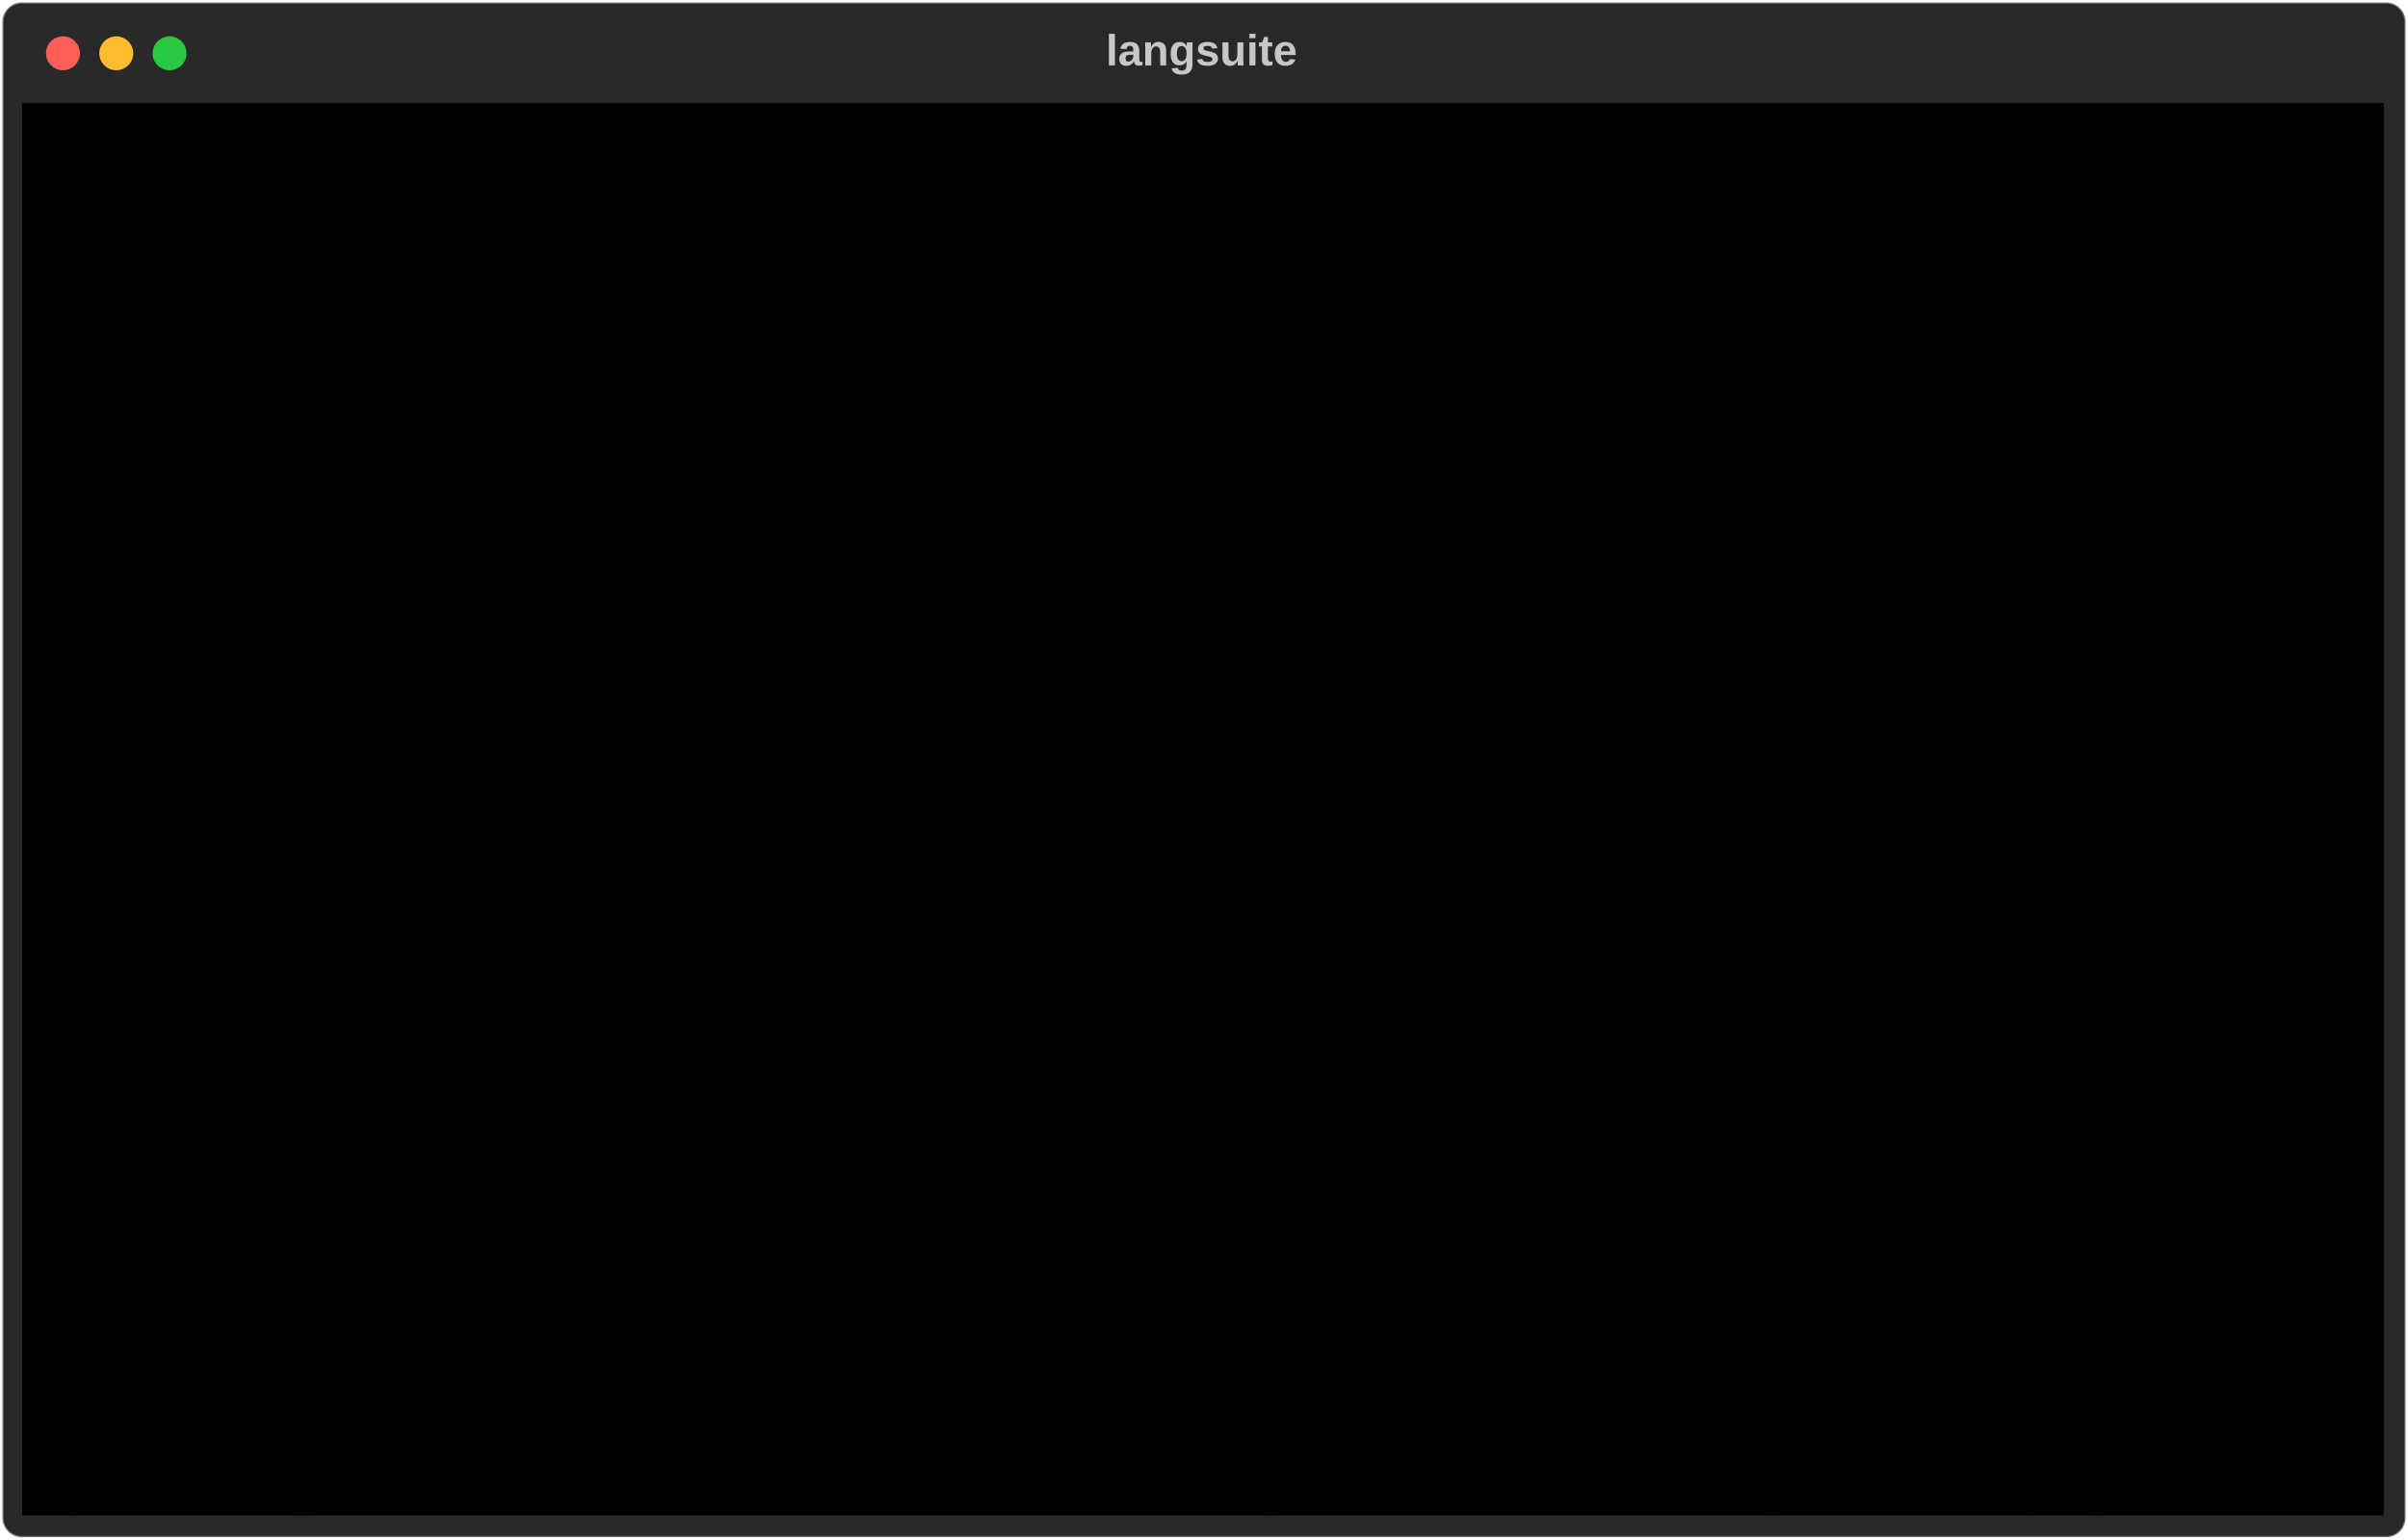
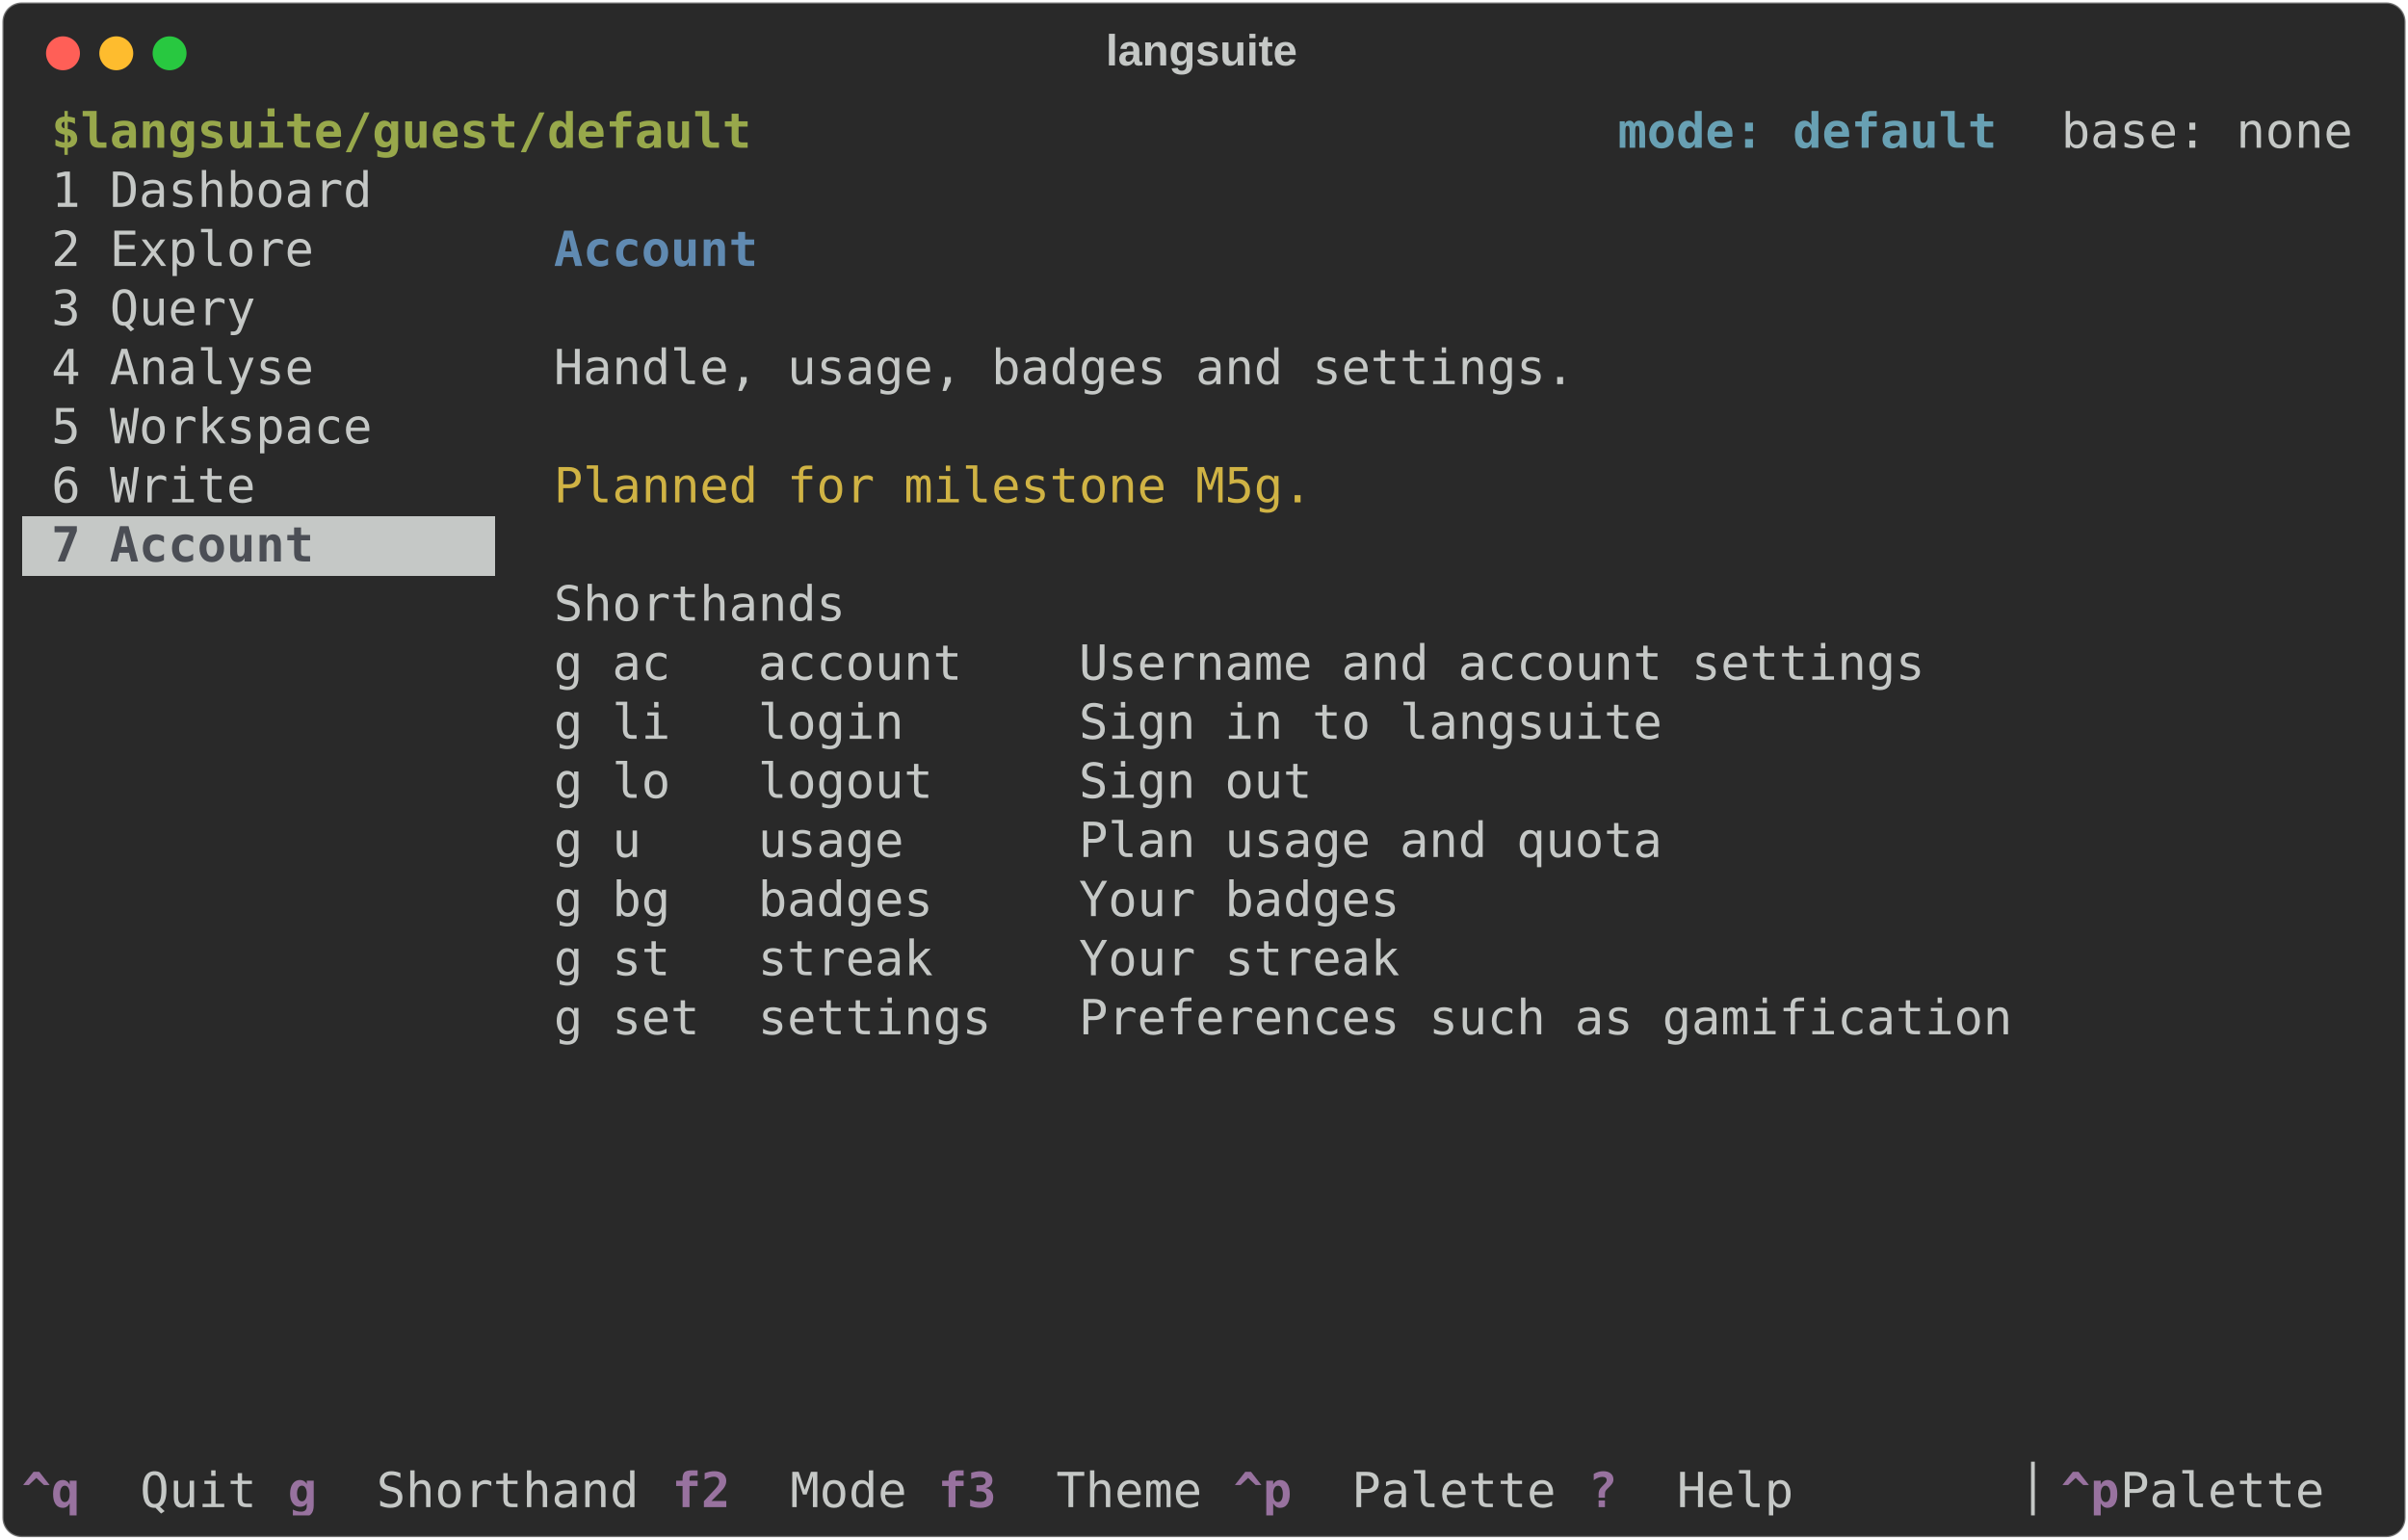
<svg xmlns="http://www.w3.org/2000/svg" class="rich-terminal" viewBox="0 0 994 635.6">
  <style>

    @font-face {
        font-family: "Fira Code";
        src: local("FiraCode-Regular"),
                url("https://cdnjs.cloudflare.com/ajax/libs/firacode/6.2.0/woff2/FiraCode-Regular.woff2") format("woff2"),
                url("https://cdnjs.cloudflare.com/ajax/libs/firacode/6.2.0/woff/FiraCode-Regular.woff") format("woff");
        font-style: normal;
        font-weight: 400;
    }
    @font-face {
        font-family: "Fira Code";
        src: local("FiraCode-Bold"),
                url("https://cdnjs.cloudflare.com/ajax/libs/firacode/6.2.0/woff2/FiraCode-Bold.woff2") format("woff2"),
                url("https://cdnjs.cloudflare.com/ajax/libs/firacode/6.2.0/woff/FiraCode-Bold.woff") format("woff");
        font-style: bold;
        font-weight: 700;
    }

    .terminal-matrix {
        font-family: Fira Code, monospace;
        font-size: 20px;
        line-height: 24.4px;
        font-variant-east-asian: full-width;
    }

    .terminal-title {
        font-size: 18px;
        font-weight: bold;
        font-family: arial;
    }

    .terminal-r1 { fill: #c5c8c6 }
- .terminal-r2 { fill: #000000;font-weight: bold }
- .terminal-r3 { fill: #000000 }
+ .terminal-r2 { fill: #98a84b;font-weight: bold }
+ .terminal-r3 { fill: #68a0b3;font-weight: bold }
+ .terminal-r4 { fill: #608ab1;font-weight: bold }
+ .terminal-r5 { fill: #d0b344 }
+ .terminal-r6 { fill: #4b4e55;font-weight: bold }
+ .terminal-r7 { fill: #98729f;font-weight: bold }
    </style>
  <defs>
    <clipPath id="terminal-clip-terminal">
      <rect x="0" y="0" width="975.0" height="584.6" />
    </clipPath>
    <clipPath id="terminal-line-0">
      <rect x="0" y="1.5" width="976" height="24.65" />
    </clipPath>
    <clipPath id="terminal-line-1">
      <rect x="0" y="25.9" width="976" height="24.65" />
    </clipPath>
    <clipPath id="terminal-line-2">
      <rect x="0" y="50.3" width="976" height="24.65" />
    </clipPath>
    <clipPath id="terminal-line-3">
      <rect x="0" y="74.7" width="976" height="24.65" />
    </clipPath>
    <clipPath id="terminal-line-4">
      <rect x="0" y="99.1" width="976" height="24.65" />
    </clipPath>
    <clipPath id="terminal-line-5">
      <rect x="0" y="123.5" width="976" height="24.65" />
    </clipPath>
    <clipPath id="terminal-line-6">
      <rect x="0" y="147.9" width="976" height="24.65" />
    </clipPath>
    <clipPath id="terminal-line-7">
      <rect x="0" y="172.3" width="976" height="24.65" />
    </clipPath>
    <clipPath id="terminal-line-8">
      <rect x="0" y="196.7" width="976" height="24.65" />
    </clipPath>
    <clipPath id="terminal-line-9">
      <rect x="0" y="221.1" width="976" height="24.65" />
    </clipPath>
    <clipPath id="terminal-line-10">
      <rect x="0" y="245.5" width="976" height="24.65" />
    </clipPath>
    <clipPath id="terminal-line-11">
      <rect x="0" y="269.9" width="976" height="24.65" />
    </clipPath>
    <clipPath id="terminal-line-12">
      <rect x="0" y="294.3" width="976" height="24.65" />
    </clipPath>
    <clipPath id="terminal-line-13">
      <rect x="0" y="318.7" width="976" height="24.65" />
    </clipPath>
    <clipPath id="terminal-line-14">
      <rect x="0" y="343.1" width="976" height="24.65" />
    </clipPath>
    <clipPath id="terminal-line-15">
      <rect x="0" y="367.5" width="976" height="24.65" />
    </clipPath>
    <clipPath id="terminal-line-16">
      <rect x="0" y="391.9" width="976" height="24.65" />
    </clipPath>
    <clipPath id="terminal-line-17">
      <rect x="0" y="416.3" width="976" height="24.65" />
    </clipPath>
    <clipPath id="terminal-line-18">
      <rect x="0" y="440.7" width="976" height="24.65" />
    </clipPath>
    <clipPath id="terminal-line-19">
      <rect x="0" y="465.1" width="976" height="24.65" />
    </clipPath>
    <clipPath id="terminal-line-20">
      <rect x="0" y="489.5" width="976" height="24.65" />
    </clipPath>
    <clipPath id="terminal-line-21">
      <rect x="0" y="513.9" width="976" height="24.65" />
    </clipPath>
    <clipPath id="terminal-line-22">
      <rect x="0" y="538.3" width="976" height="24.65" />
    </clipPath>
  </defs>
  <rect fill="#292929" stroke="rgba(255,255,255,0.35)" stroke-width="1" x="1" y="1" width="992" height="633.6" rx="8" />
  <text class="terminal-title" fill="#c5c8c6" text-anchor="middle" x="496" y="27">langsuite</text>
  <g transform="translate(26,22)">
    <circle cx="0" cy="0" r="7" fill="#ff5f57" />
    <circle cx="22" cy="0" r="7" fill="#febc2e" />
    <circle cx="44" cy="0" r="7" fill="#28c840" />
  </g>
  <g transform="translate(9, 41)" clip-path="url(#terminal-clip-terminal)">
-     <rect fill="#000000" x="0" y="1.5" width="12.2" height="24.65" shape-rendering="crispEdges" />
-     <rect fill="#000000" x="12.2" y="1.5" width="292.8" height="24.65" shape-rendering="crispEdges" />
-     <rect fill="#000000" x="305" y="1.5" width="353.8" height="24.65" shape-rendering="crispEdges" />
-     <rect fill="#000000" x="658.8" y="1.5" width="158.6" height="24.65" shape-rendering="crispEdges" />
-     <rect fill="#000000" x="817.4" y="1.5" width="24.4" height="24.65" shape-rendering="crispEdges" />
-     <rect fill="#000000" x="841.8" y="1.5" width="122" height="24.65" shape-rendering="crispEdges" />
-     <rect fill="#000000" x="963.8" y="1.5" width="12.2" height="24.65" shape-rendering="crispEdges" />
-     <rect fill="#000000" x="0" y="25.9" width="12.2" height="24.65" shape-rendering="crispEdges" />
-     <rect fill="#000000" x="12.2" y="25.9" width="134.2" height="24.65" shape-rendering="crispEdges" />
-     <rect fill="#000000" x="146.4" y="25.9" width="829.6" height="24.65" shape-rendering="crispEdges" />
-     <rect fill="#000000" x="0" y="50.3" width="12.2" height="24.65" shape-rendering="crispEdges" />
-     <rect fill="#000000" x="12.2" y="50.3" width="109.8" height="24.65" shape-rendering="crispEdges" />
-     <rect fill="#000000" x="122" y="50.3" width="97.6" height="24.65" shape-rendering="crispEdges" />
-     <rect fill="#000000" x="219.6" y="50.3" width="85.4" height="24.65" shape-rendering="crispEdges" />
-     <rect fill="#000000" x="305" y="50.3" width="671" height="24.65" shape-rendering="crispEdges" />
-     <rect fill="#000000" x="0" y="74.7" width="12.2" height="24.65" shape-rendering="crispEdges" />
-     <rect fill="#000000" x="12.2" y="74.7" width="85.4" height="24.65" shape-rendering="crispEdges" />
-     <rect fill="#000000" x="97.6" y="74.7" width="878.4" height="24.65" shape-rendering="crispEdges" />
-     <rect fill="#000000" x="0" y="99.1" width="12.2" height="24.65" shape-rendering="crispEdges" />
-     <rect fill="#000000" x="12.2" y="99.1" width="109.8" height="24.65" shape-rendering="crispEdges" />
-     <rect fill="#000000" x="122" y="99.1" width="97.6" height="24.65" shape-rendering="crispEdges" />
-     <rect fill="#000000" x="219.6" y="99.1" width="427" height="24.65" shape-rendering="crispEdges" />
-     <rect fill="#000000" x="646.6" y="99.1" width="329.4" height="24.65" shape-rendering="crispEdges" />
-     <rect fill="#000000" x="0" y="123.5" width="12.2" height="24.65" shape-rendering="crispEdges" />
-     <rect fill="#000000" x="12.2" y="123.5" width="134.2" height="24.65" shape-rendering="crispEdges" />
-     <rect fill="#000000" x="146.4" y="123.5" width="829.6" height="24.65" shape-rendering="crispEdges" />
-     <rect fill="#000000" x="0" y="147.9" width="12.2" height="24.65" shape-rendering="crispEdges" />
-     <rect fill="#000000" x="12.2" y="147.9" width="85.4" height="24.65" shape-rendering="crispEdges" />
-     <rect fill="#000000" x="97.6" y="147.9" width="122" height="24.65" shape-rendering="crispEdges" />
-     <rect fill="#000000" x="219.6" y="147.9" width="317.2" height="24.65" shape-rendering="crispEdges" />
-     <rect fill="#000000" x="536.8" y="147.9" width="439.2" height="24.65" shape-rendering="crispEdges" />
-     <rect fill="#000000" x="0" y="172.3" width="12.2" height="24.65" shape-rendering="crispEdges" />
-     <rect fill="#000000" x="12.2" y="172.3" width="109.8" height="24.65" shape-rendering="crispEdges" />
-     <rect fill="#000000" x="122" y="172.3" width="854" height="24.65" shape-rendering="crispEdges" />
-     <rect fill="#000000" x="0" y="196.7" width="219.6" height="24.65" shape-rendering="crispEdges" />
-     <rect fill="#000000" x="219.6" y="196.7" width="122" height="24.65" shape-rendering="crispEdges" />
-     <rect fill="#000000" x="341.6" y="196.7" width="634.4" height="24.65" shape-rendering="crispEdges" />
-     <rect fill="#000000" x="0" y="221.1" width="219.6" height="24.65" shape-rendering="crispEdges" />
-     <rect fill="#000000" x="219.6" y="221.1" width="597.8" height="24.65" shape-rendering="crispEdges" />
-     <rect fill="#000000" x="817.4" y="221.1" width="158.6" height="24.65" shape-rendering="crispEdges" />
-     <rect fill="#000000" x="0" y="245.5" width="219.6" height="24.65" shape-rendering="crispEdges" />
-     <rect fill="#000000" x="219.6" y="245.5" width="488" height="24.65" shape-rendering="crispEdges" />
-     <rect fill="#000000" x="707.6" y="245.5" width="268.4" height="24.65" shape-rendering="crispEdges" />
-     <rect fill="#000000" x="0" y="269.9" width="219.6" height="24.65" shape-rendering="crispEdges" />
-     <rect fill="#000000" x="219.6" y="269.9" width="341.6" height="24.65" shape-rendering="crispEdges" />
-     <rect fill="#000000" x="561.2" y="269.9" width="414.8" height="24.65" shape-rendering="crispEdges" />
-     <rect fill="#000000" x="0" y="294.3" width="219.6" height="24.65" shape-rendering="crispEdges" />
-     <rect fill="#000000" x="219.6" y="294.3" width="488" height="24.65" shape-rendering="crispEdges" />
-     <rect fill="#000000" x="707.6" y="294.3" width="268.4" height="24.65" shape-rendering="crispEdges" />
-     <rect fill="#000000" x="0" y="318.7" width="219.6" height="24.65" shape-rendering="crispEdges" />
-     <rect fill="#000000" x="219.6" y="318.7" width="378.2" height="24.65" shape-rendering="crispEdges" />
-     <rect fill="#000000" x="597.8" y="318.7" width="378.2" height="24.65" shape-rendering="crispEdges" />
-     <rect fill="#000000" x="0" y="343.1" width="219.6" height="24.65" shape-rendering="crispEdges" />
-     <rect fill="#000000" x="219.6" y="343.1" width="378.2" height="24.65" shape-rendering="crispEdges" />
-     <rect fill="#000000" x="597.8" y="343.1" width="378.2" height="24.65" shape-rendering="crispEdges" />
-     <rect fill="#000000" x="0" y="367.5" width="219.6" height="24.65" shape-rendering="crispEdges" />
-     <rect fill="#000000" x="219.6" y="367.5" width="634.4" height="24.65" shape-rendering="crispEdges" />
-     <rect fill="#000000" x="854" y="367.5" width="122" height="24.65" shape-rendering="crispEdges" />
-     <rect fill="#000000" x="0" y="391.9" width="976" height="24.65" shape-rendering="crispEdges" />
-     <rect fill="#000000" x="0" y="416.3" width="976" height="24.65" shape-rendering="crispEdges" />
-     <rect fill="#000000" x="0" y="440.7" width="976" height="24.65" shape-rendering="crispEdges" />
-     <rect fill="#000000" x="0" y="465.1" width="976" height="24.65" shape-rendering="crispEdges" />
-     <rect fill="#000000" x="0" y="489.5" width="976" height="24.65" shape-rendering="crispEdges" />
-     <rect fill="#000000" x="0" y="513.9" width="976" height="24.65" shape-rendering="crispEdges" />
-     <rect fill="#000000" x="0" y="538.3" width="976" height="24.65" shape-rendering="crispEdges" />
-     <rect fill="#000000" x="0" y="562.7" width="48.8" height="24.65" shape-rendering="crispEdges" />
-     <rect fill="#000000" x="48.8" y="562.7" width="61" height="24.65" shape-rendering="crispEdges" />
-     <rect fill="#000000" x="109.8" y="562.7" width="36.6" height="24.65" shape-rendering="crispEdges" />
-     <rect fill="#000000" x="146.4" y="562.7" width="122" height="24.65" shape-rendering="crispEdges" />
-     <rect fill="#000000" x="268.4" y="562.7" width="48.8" height="24.65" shape-rendering="crispEdges" />
-     <rect fill="#000000" x="317.2" y="562.7" width="61" height="24.65" shape-rendering="crispEdges" />
-     <rect fill="#000000" x="378.2" y="562.7" width="48.8" height="24.65" shape-rendering="crispEdges" />
-     <rect fill="#000000" x="427" y="562.7" width="73.2" height="24.65" shape-rendering="crispEdges" />
-     <rect fill="#000000" x="500.2" y="562.7" width="48.8" height="24.65" shape-rendering="crispEdges" />
-     <rect fill="#000000" x="549" y="562.7" width="97.6" height="24.65" shape-rendering="crispEdges" />
-     <rect fill="#000000" x="646.6" y="562.7" width="36.6" height="24.65" shape-rendering="crispEdges" />
-     <rect fill="#000000" x="683.2" y="562.7" width="61" height="24.65" shape-rendering="crispEdges" />
-     <rect fill="#000000" x="744.2" y="562.7" width="85.4" height="24.65" shape-rendering="crispEdges" />
-     <rect fill="#000000" x="829.6" y="562.7" width="12.2" height="24.65" shape-rendering="crispEdges" />
-     <rect fill="#000000" x="841.8" y="562.7" width="24.4" height="24.65" shape-rendering="crispEdges" />
-     <rect fill="#000000" x="866.2" y="562.7" width="97.6" height="24.65" shape-rendering="crispEdges" />
-     <rect fill="#000000" x="963.8" y="562.7" width="12.2" height="24.65" shape-rendering="crispEdges" />
+     <rect fill="#c5c8c6" x="0" y="172.3" width="12.2" height="24.65" shape-rendering="crispEdges" />
+     <rect fill="#c5c8c6" x="12.2" y="172.3" width="109.8" height="24.65" shape-rendering="crispEdges" />
+     <rect fill="#c5c8c6" x="122" y="172.3" width="73.2" height="24.65" shape-rendering="crispEdges" />
    <g class="terminal-matrix">
      <text class="terminal-r2" x="12.2" y="20" textLength="292.8" clip-path="url(#terminal-line-0)">$langsuite/guest/default</text>
-       <text class="terminal-r2" x="658.8" y="20" textLength="158.6" clip-path="url(#terminal-line-0)">mode: default</text>
-       <text class="terminal-r3" x="841.8" y="20" textLength="122" clip-path="url(#terminal-line-0)">base: none</text>
+       <text class="terminal-r3" x="658.8" y="20" textLength="158.6" clip-path="url(#terminal-line-0)">mode: default</text>
+       <text class="terminal-r1" x="841.8" y="20" textLength="122" clip-path="url(#terminal-line-0)">base: none</text>
      <text class="terminal-r1" x="976" y="20" textLength="12.2" clip-path="url(#terminal-line-0)">
</text>
-       <text class="terminal-r3" x="12.2" y="44.4" textLength="134.2" clip-path="url(#terminal-line-1)">1 Dashboard</text>
+       <text class="terminal-r1" x="12.2" y="44.4" textLength="134.2" clip-path="url(#terminal-line-1)">1 Dashboard</text>
      <text class="terminal-r1" x="976" y="44.4" textLength="12.2" clip-path="url(#terminal-line-1)">
</text>
-       <text class="terminal-r3" x="12.2" y="68.8" textLength="109.8" clip-path="url(#terminal-line-2)">2 Explore</text>
-       <text class="terminal-r2" x="219.6" y="68.8" textLength="85.4" clip-path="url(#terminal-line-2)">Account</text>
+       <text class="terminal-r1" x="12.2" y="68.8" textLength="109.8" clip-path="url(#terminal-line-2)">2 Explore</text>
+       <text class="terminal-r4" x="219.6" y="68.8" textLength="85.4" clip-path="url(#terminal-line-2)">Account</text>
      <text class="terminal-r1" x="976" y="68.8" textLength="12.2" clip-path="url(#terminal-line-2)">
</text>
-       <text class="terminal-r3" x="12.2" y="93.2" textLength="85.4" clip-path="url(#terminal-line-3)">3 Query</text>
+       <text class="terminal-r1" x="12.2" y="93.2" textLength="85.4" clip-path="url(#terminal-line-3)">3 Query</text>
      <text class="terminal-r1" x="976" y="93.2" textLength="12.2" clip-path="url(#terminal-line-3)">
</text>
-       <text class="terminal-r3" x="12.2" y="117.6" textLength="109.8" clip-path="url(#terminal-line-4)">4 Analyse</text>
-       <text class="terminal-r3" x="219.6" y="117.6" textLength="427" clip-path="url(#terminal-line-4)">Handle, usage, badges and settings.</text>
+       <text class="terminal-r1" x="12.2" y="117.6" textLength="109.8" clip-path="url(#terminal-line-4)">4 Analyse</text>
+       <text class="terminal-r1" x="219.6" y="117.6" textLength="427" clip-path="url(#terminal-line-4)">Handle, usage, badges and settings.</text>
      <text class="terminal-r1" x="976" y="117.6" textLength="12.2" clip-path="url(#terminal-line-4)">
</text>
-       <text class="terminal-r3" x="12.2" y="142" textLength="134.2" clip-path="url(#terminal-line-5)">5 Workspace</text>
+       <text class="terminal-r1" x="12.2" y="142" textLength="134.2" clip-path="url(#terminal-line-5)">5 Workspace</text>
      <text class="terminal-r1" x="976" y="142" textLength="12.2" clip-path="url(#terminal-line-5)">
</text>
-       <text class="terminal-r3" x="12.2" y="166.4" textLength="85.4" clip-path="url(#terminal-line-6)">6 Write</text>
-       <text class="terminal-r3" x="219.6" y="166.4" textLength="317.2" clip-path="url(#terminal-line-6)">Planned for milestone M5g.</text>
+       <text class="terminal-r1" x="12.2" y="166.4" textLength="85.4" clip-path="url(#terminal-line-6)">6 Write</text>
+       <text class="terminal-r5" x="219.6" y="166.4" textLength="317.2" clip-path="url(#terminal-line-6)">Planned for milestone M5g.</text>
      <text class="terminal-r1" x="976" y="166.4" textLength="12.2" clip-path="url(#terminal-line-6)">
</text>
-       <text class="terminal-r2" x="12.2" y="190.8" textLength="109.8" clip-path="url(#terminal-line-7)">7 Account</text>
+       <text class="terminal-r6" x="12.2" y="190.8" textLength="109.8" clip-path="url(#terminal-line-7)">7 Account</text>
      <text class="terminal-r1" x="976" y="190.8" textLength="12.2" clip-path="url(#terminal-line-7)">
</text>
-       <text class="terminal-r3" x="219.6" y="215.2" textLength="122" clip-path="url(#terminal-line-8)">Shorthands</text>
+       <text class="terminal-r1" x="219.6" y="215.2" textLength="122" clip-path="url(#terminal-line-8)">Shorthands</text>
      <text class="terminal-r1" x="976" y="215.2" textLength="12.2" clip-path="url(#terminal-line-8)">
</text>
-       <text class="terminal-r3" x="219.6" y="239.6" textLength="597.8" clip-path="url(#terminal-line-9)">  g ac   account    Username and account settings</text>
+       <text class="terminal-r1" x="219.6" y="239.6" textLength="597.8" clip-path="url(#terminal-line-9)">  g ac   account    Username and account settings</text>
      <text class="terminal-r1" x="976" y="239.6" textLength="12.2" clip-path="url(#terminal-line-9)">
</text>
-       <text class="terminal-r3" x="219.6" y="264" textLength="488" clip-path="url(#terminal-line-10)">  g li   login      Sign in to langsuite</text>
+       <text class="terminal-r1" x="219.6" y="264" textLength="488" clip-path="url(#terminal-line-10)">  g li   login      Sign in to langsuite</text>
      <text class="terminal-r1" x="976" y="264" textLength="12.2" clip-path="url(#terminal-line-10)">
</text>
-       <text class="terminal-r3" x="219.6" y="288.4" textLength="341.6" clip-path="url(#terminal-line-11)">  g lo   logout     Sign out</text>
+       <text class="terminal-r1" x="219.6" y="288.4" textLength="341.6" clip-path="url(#terminal-line-11)">  g lo   logout     Sign out</text>
      <text class="terminal-r1" x="976" y="288.4" textLength="12.2" clip-path="url(#terminal-line-11)">
</text>
-       <text class="terminal-r3" x="219.6" y="312.8" textLength="488" clip-path="url(#terminal-line-12)">  g u    usage      Plan usage and quota</text>
+       <text class="terminal-r1" x="219.6" y="312.8" textLength="488" clip-path="url(#terminal-line-12)">  g u    usage      Plan usage and quota</text>
      <text class="terminal-r1" x="976" y="312.8" textLength="12.2" clip-path="url(#terminal-line-12)">
</text>
-       <text class="terminal-r3" x="219.6" y="337.2" textLength="378.2" clip-path="url(#terminal-line-13)">  g bg   badges     Your badges</text>
+       <text class="terminal-r1" x="219.6" y="337.2" textLength="378.2" clip-path="url(#terminal-line-13)">  g bg   badges     Your badges</text>
      <text class="terminal-r1" x="976" y="337.2" textLength="12.2" clip-path="url(#terminal-line-13)">
</text>
-       <text class="terminal-r3" x="219.6" y="361.6" textLength="378.2" clip-path="url(#terminal-line-14)">  g st   streak     Your streak</text>
+       <text class="terminal-r1" x="219.6" y="361.6" textLength="378.2" clip-path="url(#terminal-line-14)">  g st   streak     Your streak</text>
      <text class="terminal-r1" x="976" y="361.6" textLength="12.2" clip-path="url(#terminal-line-14)">
</text>
-       <text class="terminal-r3" x="219.6" y="386" textLength="634.4" clip-path="url(#terminal-line-15)">  g set  settings   Preferences such as gamification</text>
+       <text class="terminal-r1" x="219.6" y="386" textLength="634.4" clip-path="url(#terminal-line-15)">  g set  settings   Preferences such as gamification</text>
      <text class="terminal-r1" x="976" y="386" textLength="12.2" clip-path="url(#terminal-line-15)">
</text>
      <text class="terminal-r1" x="976" y="410.4" textLength="12.2" clip-path="url(#terminal-line-16)">
</text>
      <text class="terminal-r1" x="976" y="434.8" textLength="12.2" clip-path="url(#terminal-line-17)">
</text>
      <text class="terminal-r1" x="976" y="459.2" textLength="12.2" clip-path="url(#terminal-line-18)">
</text>
      <text class="terminal-r1" x="976" y="483.6" textLength="12.2" clip-path="url(#terminal-line-19)">
</text>
      <text class="terminal-r1" x="976" y="508" textLength="12.2" clip-path="url(#terminal-line-20)">
</text>
      <text class="terminal-r1" x="976" y="532.4" textLength="12.2" clip-path="url(#terminal-line-21)">
</text>
      <text class="terminal-r1" x="976" y="556.8" textLength="12.2" clip-path="url(#terminal-line-22)">
</text>
-       <text class="terminal-r2" x="0" y="581.2" textLength="48.8" clip-path="url(#terminal-line-23)"> ^q </text>
-       <text class="terminal-r3" x="48.8" y="581.2" textLength="61" clip-path="url(#terminal-line-23)">Quit </text>
-       <text class="terminal-r2" x="109.8" y="581.2" textLength="36.6" clip-path="url(#terminal-line-23)"> g </text>
-       <text class="terminal-r3" x="146.4" y="581.2" textLength="122" clip-path="url(#terminal-line-23)">Shorthand </text>
-       <text class="terminal-r2" x="268.4" y="581.2" textLength="48.8" clip-path="url(#terminal-line-23)"> f2 </text>
-       <text class="terminal-r3" x="317.2" y="581.2" textLength="61" clip-path="url(#terminal-line-23)">Mode </text>
-       <text class="terminal-r2" x="378.2" y="581.2" textLength="48.8" clip-path="url(#terminal-line-23)"> f3 </text>
-       <text class="terminal-r3" x="427" y="581.2" textLength="73.2" clip-path="url(#terminal-line-23)">Theme </text>
-       <text class="terminal-r2" x="500.2" y="581.2" textLength="48.8" clip-path="url(#terminal-line-23)"> ^p </text>
-       <text class="terminal-r3" x="549" y="581.2" textLength="97.6" clip-path="url(#terminal-line-23)">Palette </text>
-       <text class="terminal-r2" x="646.6" y="581.2" textLength="36.6" clip-path="url(#terminal-line-23)"> ? </text>
-       <text class="terminal-r3" x="683.2" y="581.2" textLength="61" clip-path="url(#terminal-line-23)">Help </text>
-       <text class="terminal-r3" x="829.6" y="581.2" textLength="12.2" clip-path="url(#terminal-line-23)">▏</text>
-       <text class="terminal-r2" x="841.8" y="581.2" textLength="24.4" clip-path="url(#terminal-line-23)">^p</text>
-       <text class="terminal-r3" x="866.2" y="581.2" textLength="97.6" clip-path="url(#terminal-line-23)"> Palette</text>
+       <text class="terminal-r7" x="0" y="581.2" textLength="48.8" clip-path="url(#terminal-line-23)"> ^q </text>
+       <text class="terminal-r1" x="48.8" y="581.2" textLength="61" clip-path="url(#terminal-line-23)">Quit </text>
+       <text class="terminal-r7" x="109.8" y="581.2" textLength="36.6" clip-path="url(#terminal-line-23)"> g </text>
+       <text class="terminal-r1" x="146.4" y="581.2" textLength="122" clip-path="url(#terminal-line-23)">Shorthand </text>
+       <text class="terminal-r7" x="268.4" y="581.2" textLength="48.8" clip-path="url(#terminal-line-23)"> f2 </text>
+       <text class="terminal-r1" x="317.2" y="581.2" textLength="61" clip-path="url(#terminal-line-23)">Mode </text>
+       <text class="terminal-r7" x="378.2" y="581.2" textLength="48.8" clip-path="url(#terminal-line-23)"> f3 </text>
+       <text class="terminal-r1" x="427" y="581.2" textLength="73.2" clip-path="url(#terminal-line-23)">Theme </text>
+       <text class="terminal-r7" x="500.2" y="581.2" textLength="48.8" clip-path="url(#terminal-line-23)"> ^p </text>
+       <text class="terminal-r1" x="549" y="581.2" textLength="97.6" clip-path="url(#terminal-line-23)">Palette </text>
+       <text class="terminal-r7" x="646.6" y="581.2" textLength="36.6" clip-path="url(#terminal-line-23)"> ? </text>
+       <text class="terminal-r1" x="683.2" y="581.2" textLength="61" clip-path="url(#terminal-line-23)">Help </text>
+       <text class="terminal-r1" x="829.6" y="581.2" textLength="12.2" clip-path="url(#terminal-line-23)">▏</text>
+       <text class="terminal-r7" x="841.8" y="581.2" textLength="24.4" clip-path="url(#terminal-line-23)">^p</text>
+       <text class="terminal-r1" x="866.2" y="581.2" textLength="97.6" clip-path="url(#terminal-line-23)"> Palette</text>
    </g>
  </g>
</svg>
